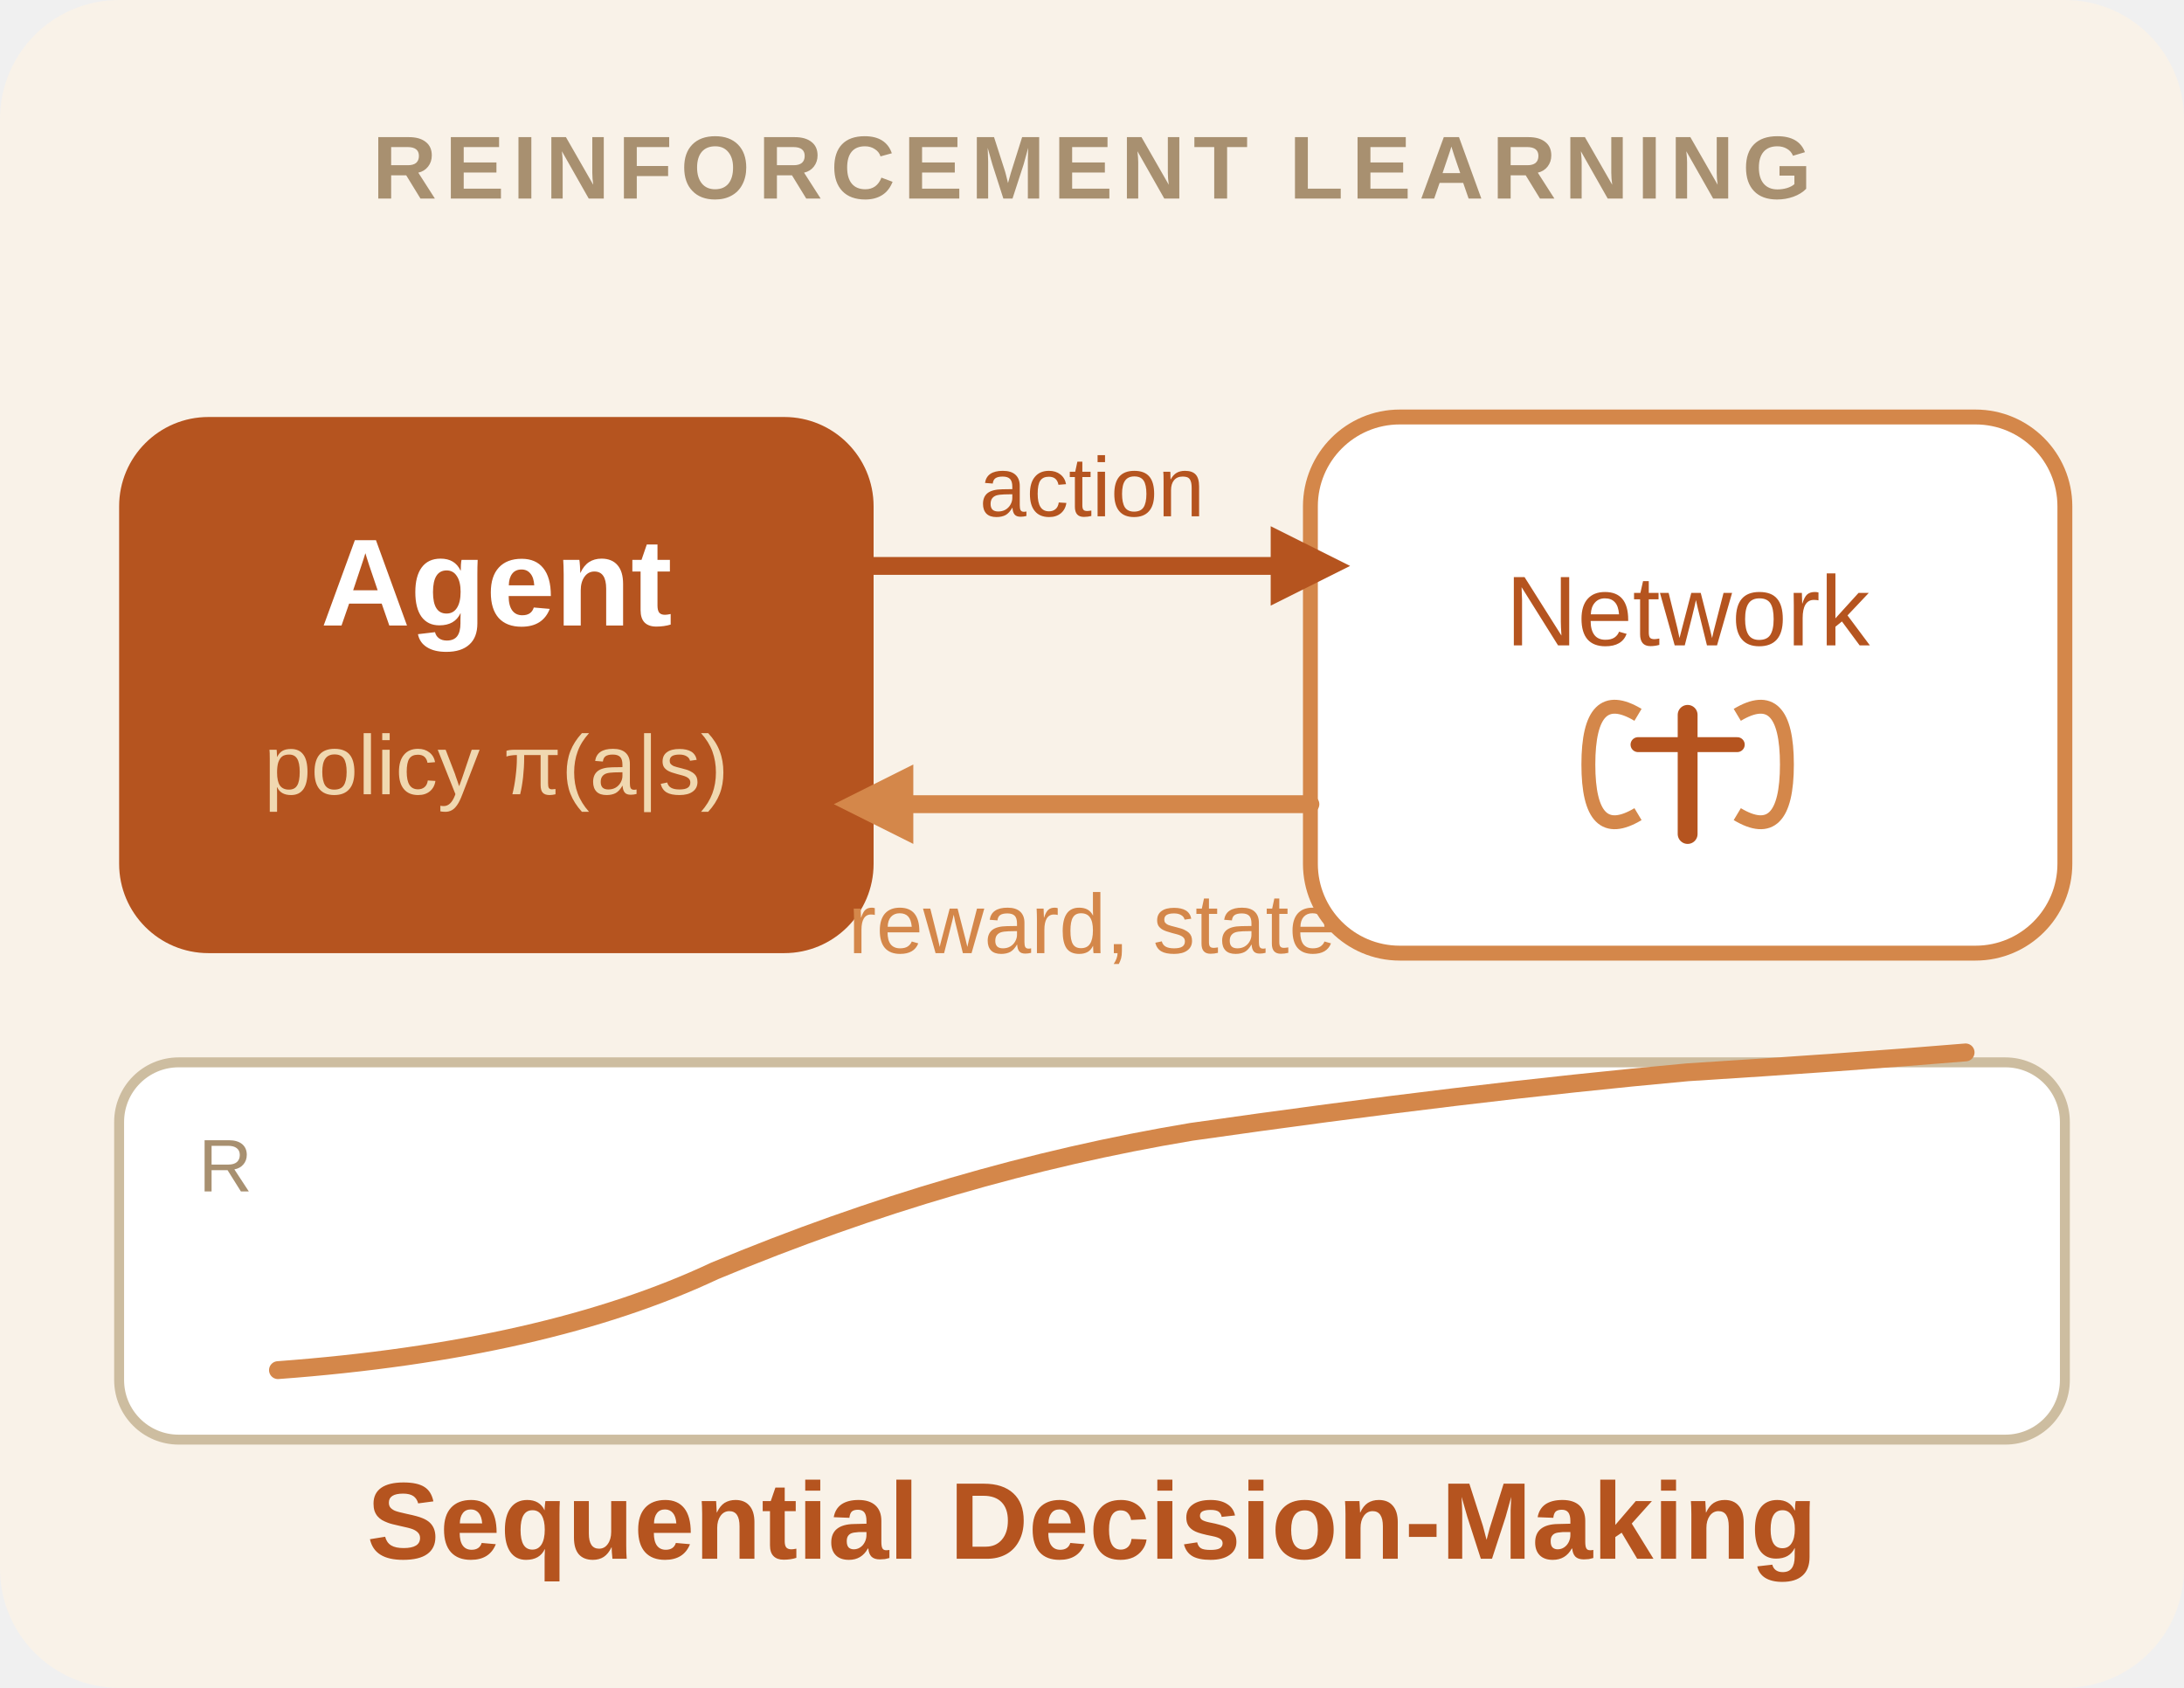
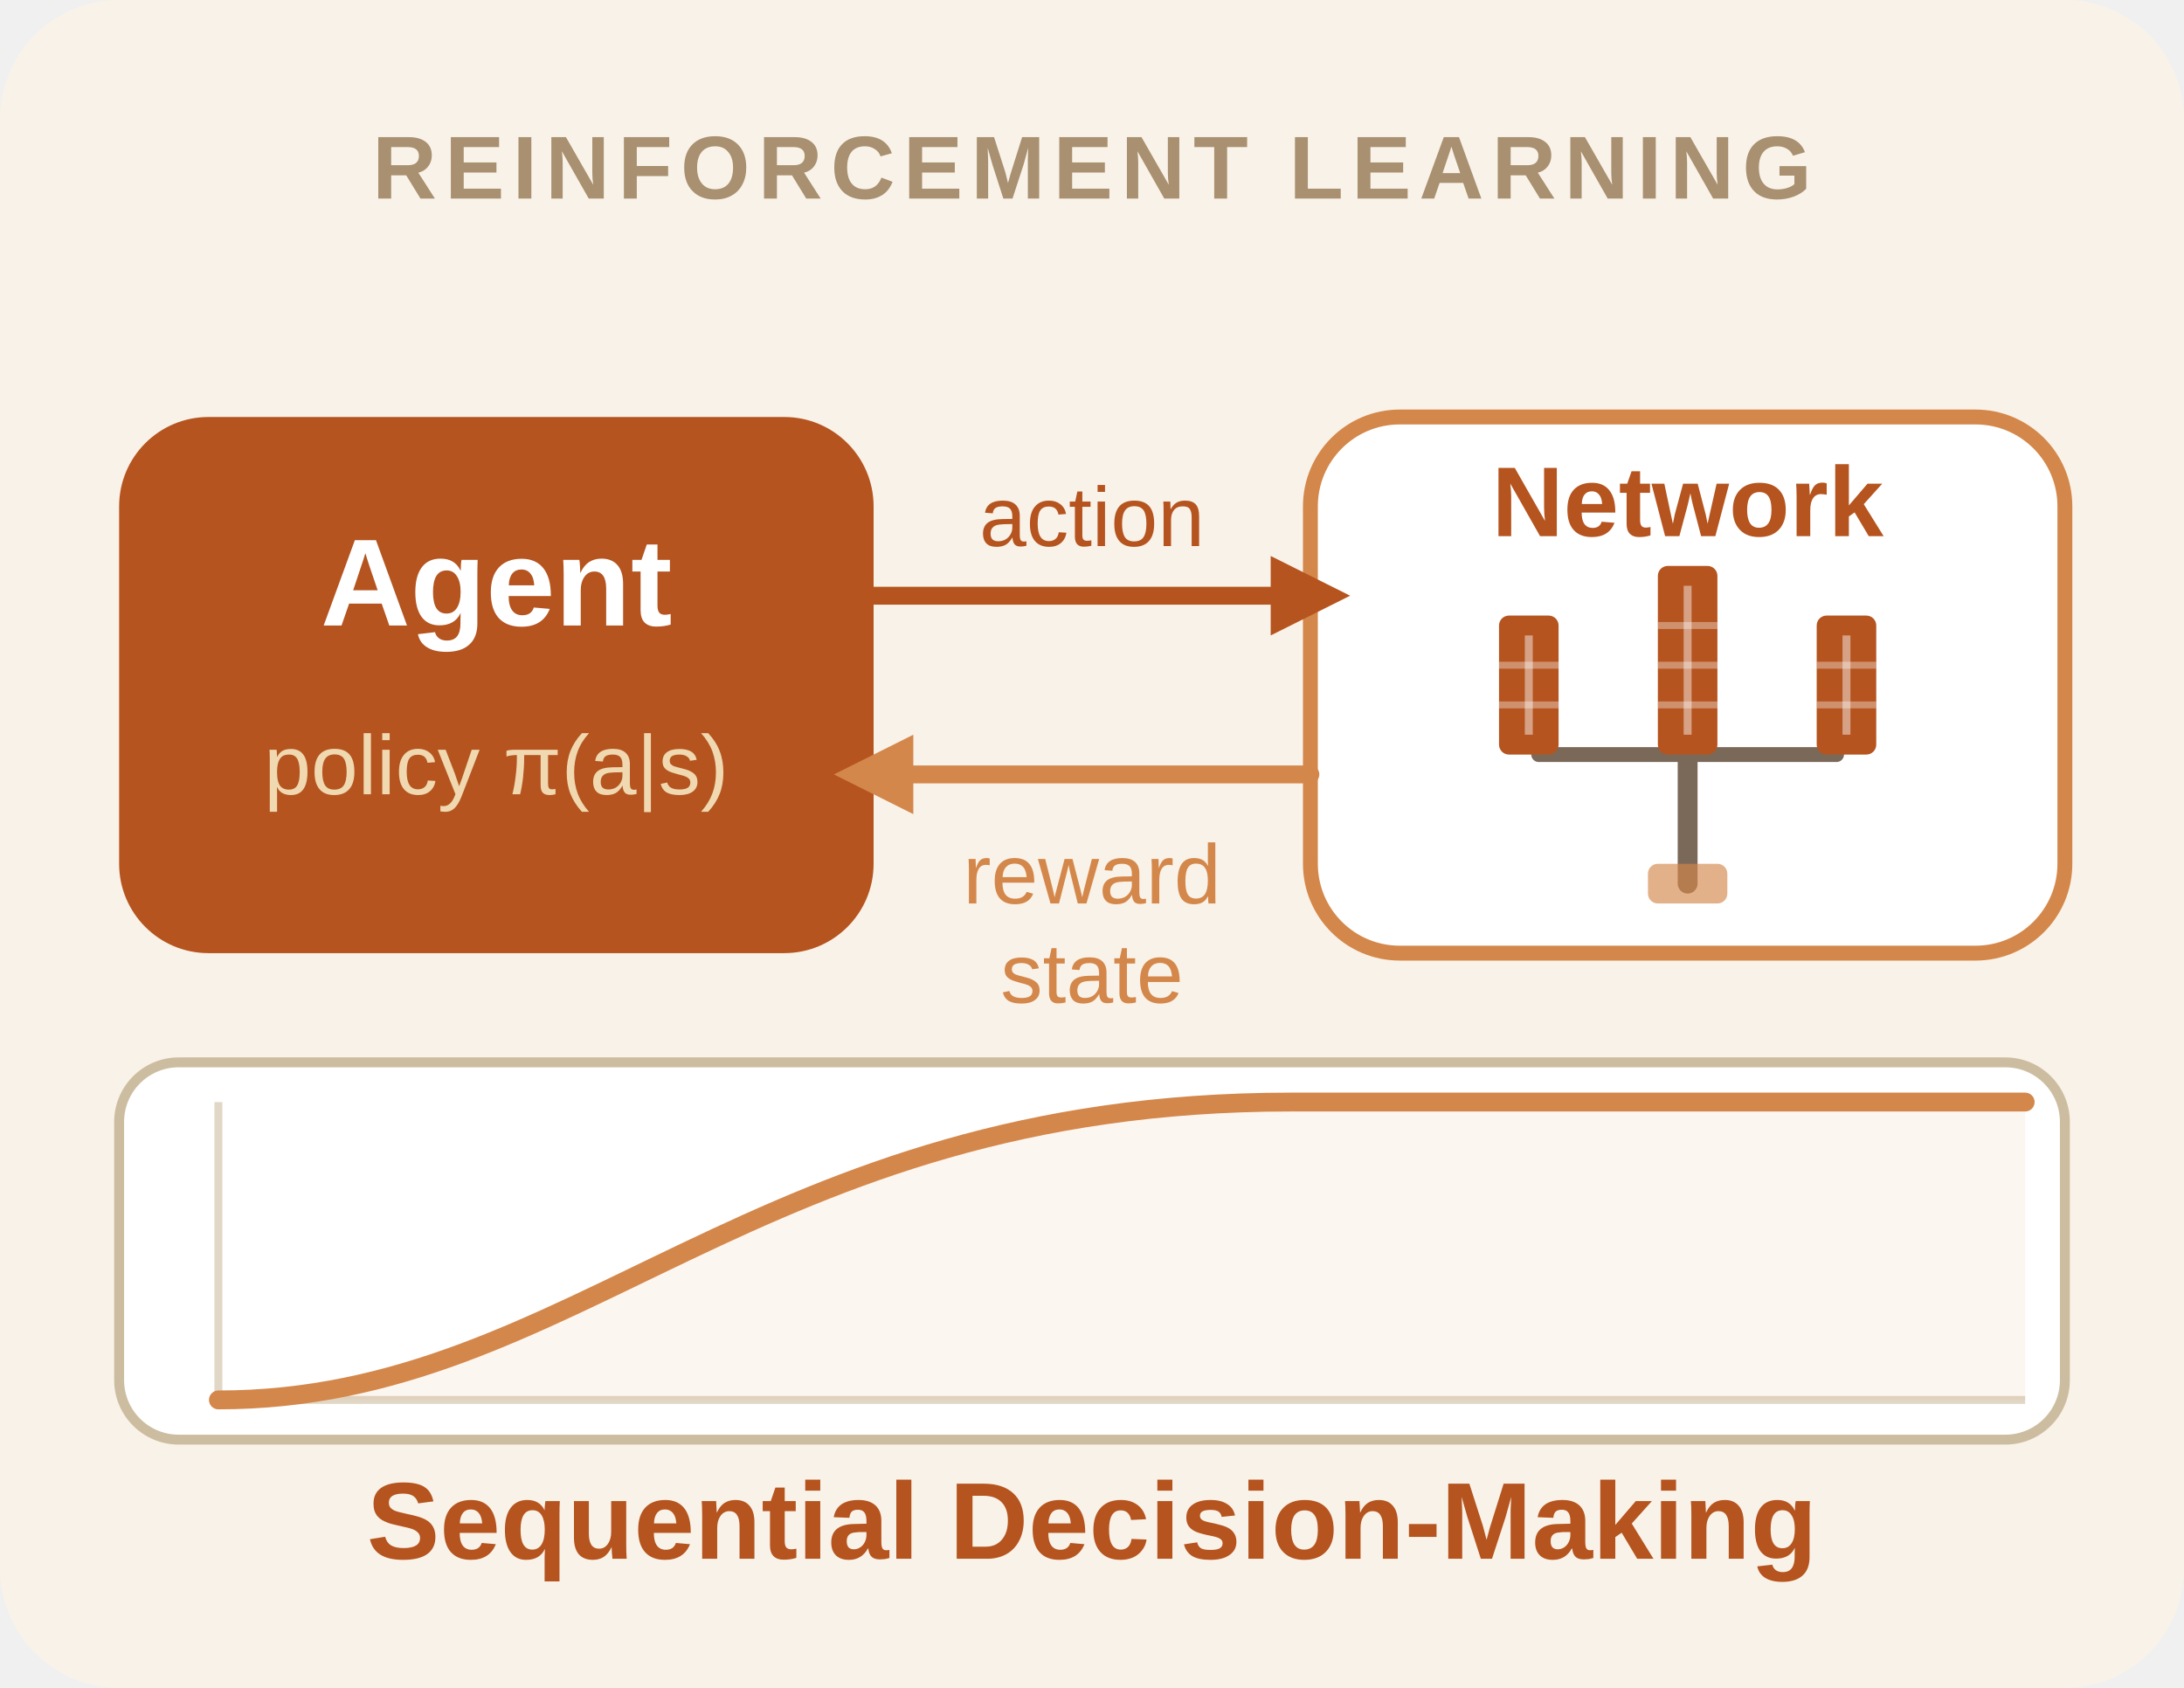
<svg xmlns="http://www.w3.org/2000/svg" viewBox="0 0 220 170">
  <rect width="220" height="170" fill="#F9F2E8" rx="12" />
  <text x="110" y="20" text-anchor="middle" font-family="'-apple-system','Segoe UI',Arial,sans-serif" font-size="9" font-weight="700" letter-spacing="0.09em" fill="#A89070">REINFORCEMENT LEARNING</text>
  <rect x="12" y="42" width="76" height="54" rx="9" fill="#B5541F" />
  <text x="50" y="63" text-anchor="middle" font-family="'-apple-system','Segoe UI',Arial,sans-serif" font-size="12.5" font-weight="600" fill="white">Agent</text>
  <text x="50" y="80" text-anchor="middle" font-family="'-apple-system','Segoe UI',Arial,sans-serif" font-size="8.5" fill="#F0D8B0">policy π(a|s)</text>
  <rect x="132" y="42" width="76" height="54" rx="9" fill="#ffffff" stroke="#D4874A" stroke-width="1.5" />
-   <line x1="170" y1="84" x2="170" y2="72" stroke="#B5541F" stroke-width="2" stroke-linecap="round" />
-   <line x1="165" y1="75" x2="175" y2="75" stroke="#B5541F" stroke-width="1.5" stroke-linecap="round" />
-   <path d="M 175 72 Q 180 69 180 77 Q 180 85 175 82" fill="none" stroke="#D4874A" stroke-width="1.4" />
-   <path d="M 165 72 Q 160 69 160 77 Q 160 85 165 82" fill="none" stroke="#D4874A" stroke-width="1.4" />
-   <text x="170" y="65" text-anchor="middle" font-family="'-apple-system','Segoe UI',Arial,sans-serif" font-size="10" font-weight="500" fill="#B5541F">Network</text>
-   <path d="M 88 57 L 132 57" stroke="#B5541F" stroke-width="1.8" stroke-linecap="round" />
-   <polygon points="128,53 136,57 128,61" fill="#B5541F" />
-   <text x="110" y="52" text-anchor="middle" font-family="'-apple-system','Segoe UI',Arial,sans-serif" font-size="8.5" fill="#B5541F">action</text>
-   <path d="M 132 81 L 88 81" stroke="#D4874A" stroke-width="1.8" stroke-linecap="round" />
-   <polygon points="92,77 84,81 92,85" fill="#D4874A" />
-   <text x="110" y="96" text-anchor="middle" font-family="'-apple-system','Segoe UI',Arial,sans-serif" font-size="8.5" fill="#D4874A">reward, state</text>
+   <text x="170" y="54" text-anchor="middle" font-family="'-apple-system','Segoe UI',Arial,sans-serif" font-size="10" font-weight="600" fill="#B5541F">Network</text>
+   <line x1="155" y1="76" x2="185" y2="76" stroke="#7A6858" stroke-width="1.5" stroke-linecap="round" />
+   <line x1="170" y1="76" x2="170" y2="89" stroke="#7A6858" stroke-width="2" stroke-linecap="round" />
+   <rect x="166" y="87" width="8" height="4" rx="1" fill="#D4874A" opacity="0.65" />
+   <rect x="151" y="62" width="6" height="14" rx="1" fill="#B5541F" />
+   <line x1="154" y1="64" x2="154" y2="74" stroke="white" stroke-width="0.8" opacity="0.45" />
+   <line x1="151" y1="67" x2="157" y2="67" stroke="white" stroke-width="0.7" opacity="0.35" />
+   <line x1="151" y1="71" x2="157" y2="71" stroke="white" stroke-width="0.7" opacity="0.35" />
+   <rect x="167" y="57" width="6" height="19" rx="1" fill="#B5541F" />
+   <line x1="170" y1="59" x2="170" y2="74" stroke="white" stroke-width="0.8" opacity="0.45" />
+   <line x1="167" y1="63" x2="173" y2="63" stroke="white" stroke-width="0.7" opacity="0.35" />
+   <line x1="167" y1="67" x2="173" y2="67" stroke="white" stroke-width="0.7" opacity="0.35" />
+   <line x1="167" y1="71" x2="173" y2="71" stroke="white" stroke-width="0.7" opacity="0.35" />
+   <rect x="183" y="62" width="6" height="14" rx="1" fill="#B5541F" />
+   <line x1="186" y1="64" x2="186" y2="74" stroke="white" stroke-width="0.8" opacity="0.45" />
+   <line x1="183" y1="67" x2="189" y2="67" stroke="white" stroke-width="0.7" opacity="0.35" />
+   <line x1="183" y1="71" x2="189" y2="71" stroke="white" stroke-width="0.7" opacity="0.35" />
+   <path d="M 88 60 L 132 60" stroke="#B5541F" stroke-width="1.8" stroke-linecap="round" />
+   <polygon points="128,56 136,60 128,64" fill="#B5541F" />
+   <text x="110" y="55" text-anchor="middle" font-family="'-apple-system','Segoe UI',Arial,sans-serif" font-size="8.5" fill="#B5541F">action</text>
+   <path d="M 132 78 L 88 78" stroke="#D4874A" stroke-width="1.8" stroke-linecap="round" />
+   <polygon points="92,74 84,78 92,82" fill="#D4874A" />
+   <text x="110" y="91" text-anchor="middle" font-family="'-apple-system','Segoe UI',Arial,sans-serif" font-size="8.5" fill="#D4874A">reward</text>
+   <text x="110" y="101" text-anchor="middle" font-family="'-apple-system','Segoe UI',Arial,sans-serif" font-size="8.5" fill="#D4874A">state</text>
  <rect x="12" y="107" width="196" height="38" rx="6" fill="#ffffff" stroke="#CDBDA0" stroke-width="1" />
-   <text x="20" y="120" font-family="'-apple-system','Segoe UI',Arial,sans-serif" font-size="7.5" fill="#A89070">R</text>
-   <path d="M 28 138 Q 55 136 72 128 Q 96 118 120 114 Q 148 110 170 108 Q 186 107 198 106" fill="none" stroke="#D4874A" stroke-width="1.8" stroke-linecap="round" />
+   <line x1="22" y1="111" x2="22" y2="141" stroke="#CDBDA0" stroke-width="0.8" opacity="0.6" />
+   <line x1="22" y1="141" x2="204" y2="141" stroke="#CDBDA0" stroke-width="0.8" opacity="0.6" />
+   <path d="M 22 141 C 58 141 76 111 130 111 L 204 111 L 204 141 Z" fill="#D4874A" opacity="0.08" />
+   <path d="M 22 141 C 58 141 76 111 130 111 L 204 111" fill="none" stroke="#D4874A" stroke-width="1.9" stroke-linecap="round" />
  <text x="110" y="157" text-anchor="middle" font-family="'-apple-system','Segoe UI',Arial,sans-serif" font-size="11" font-weight="600" fill="#B5541F">Sequential Decision-Making</text>
</svg>
